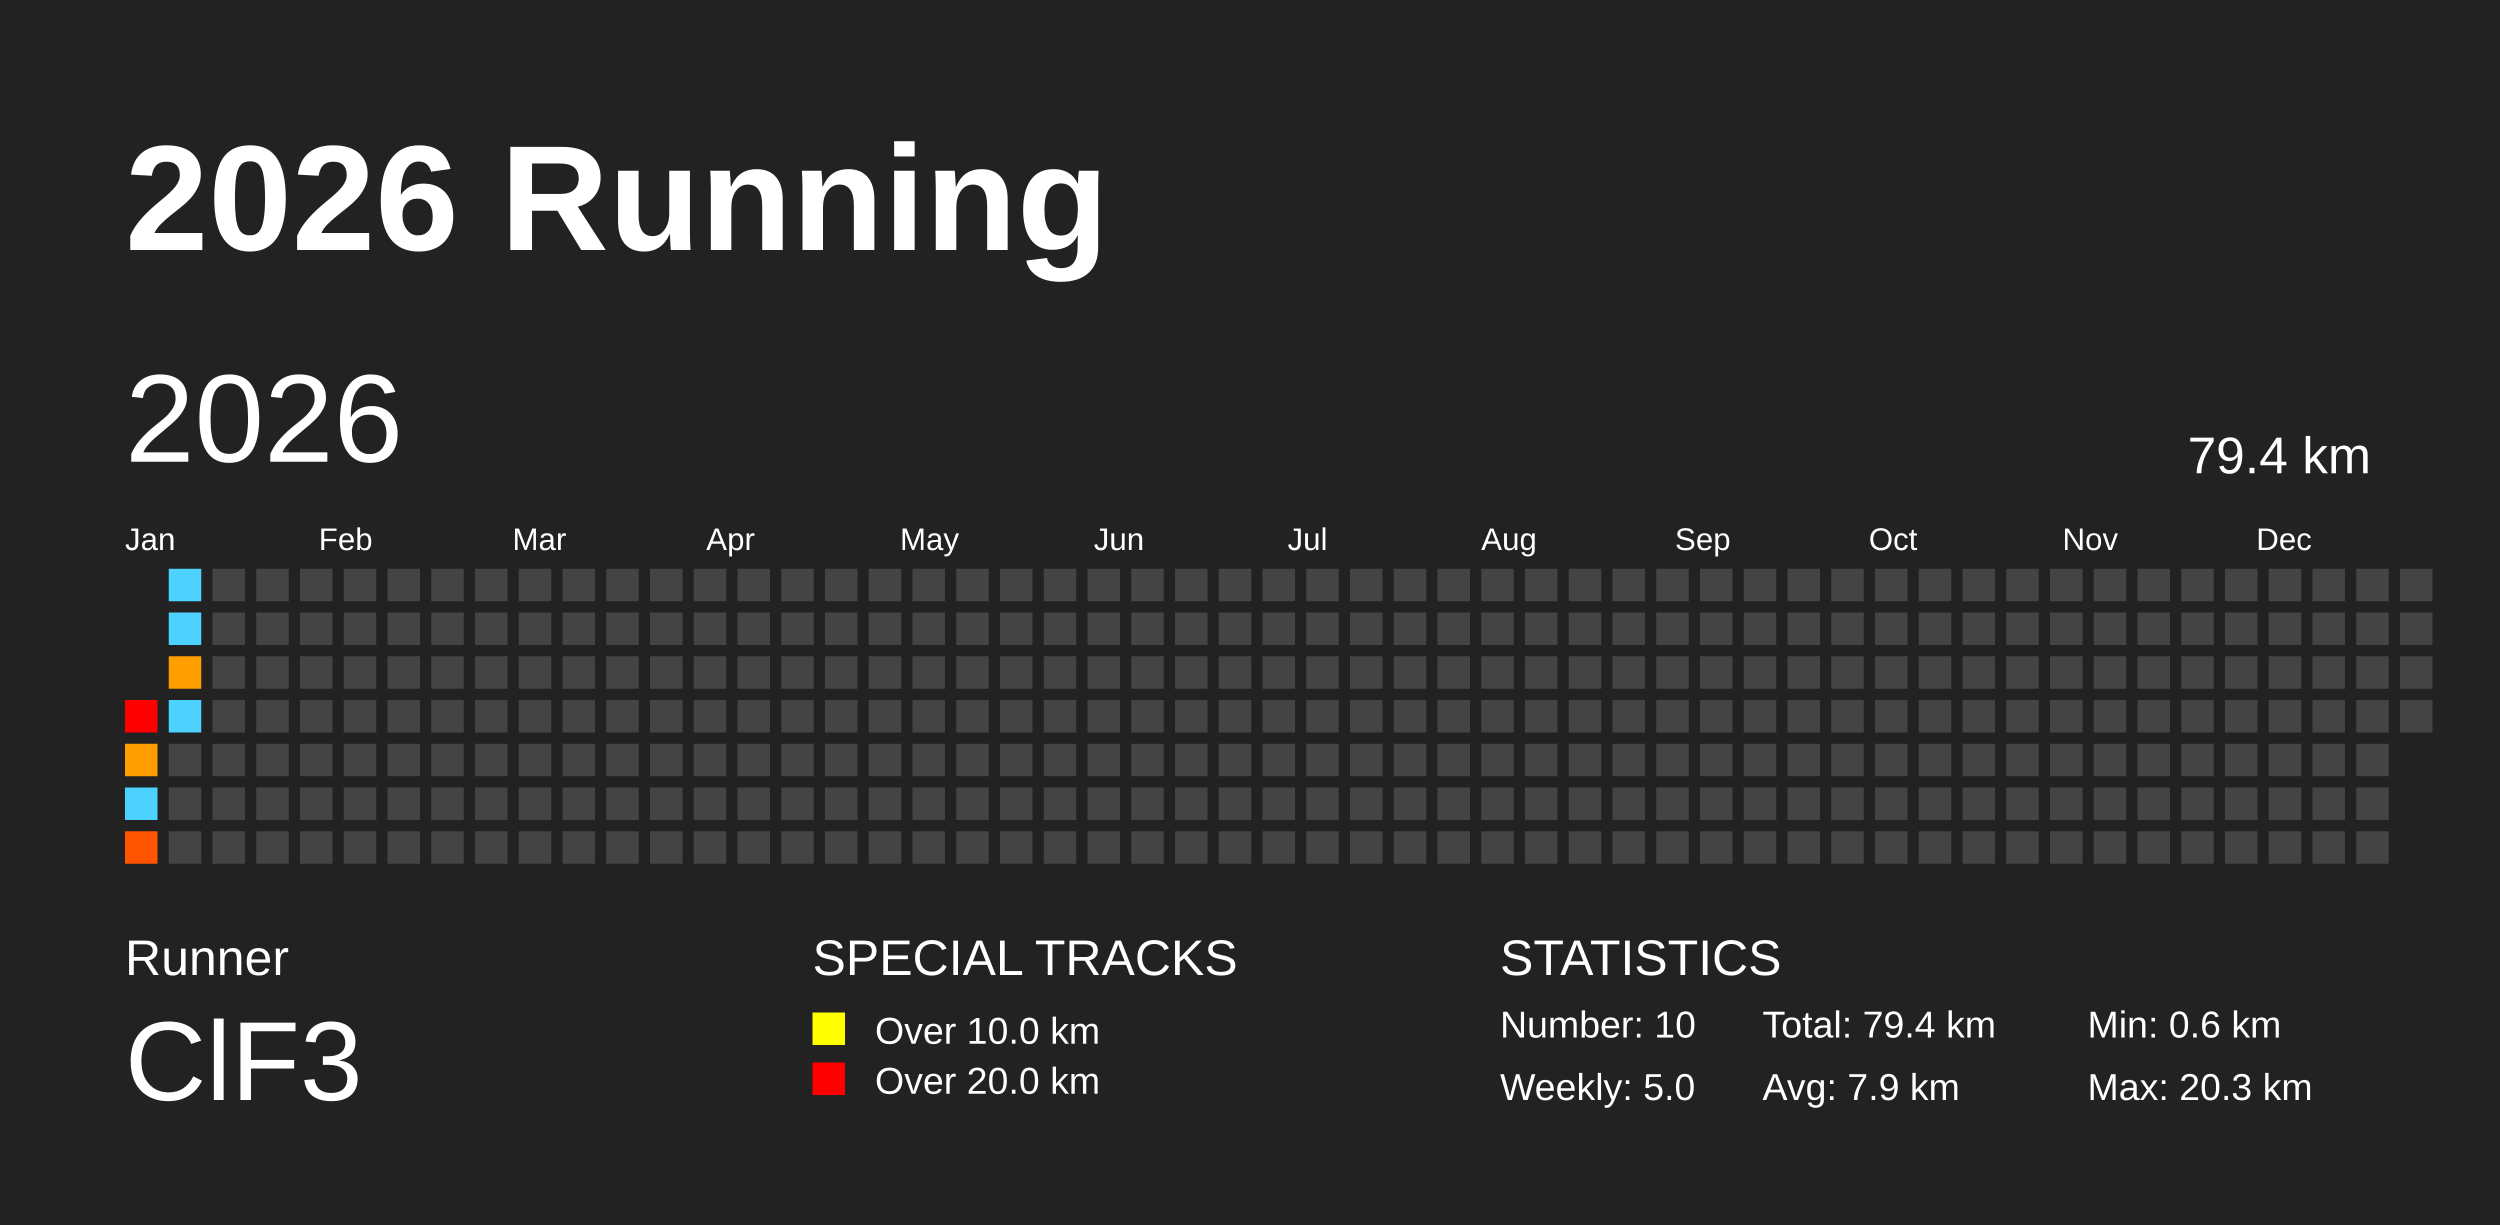
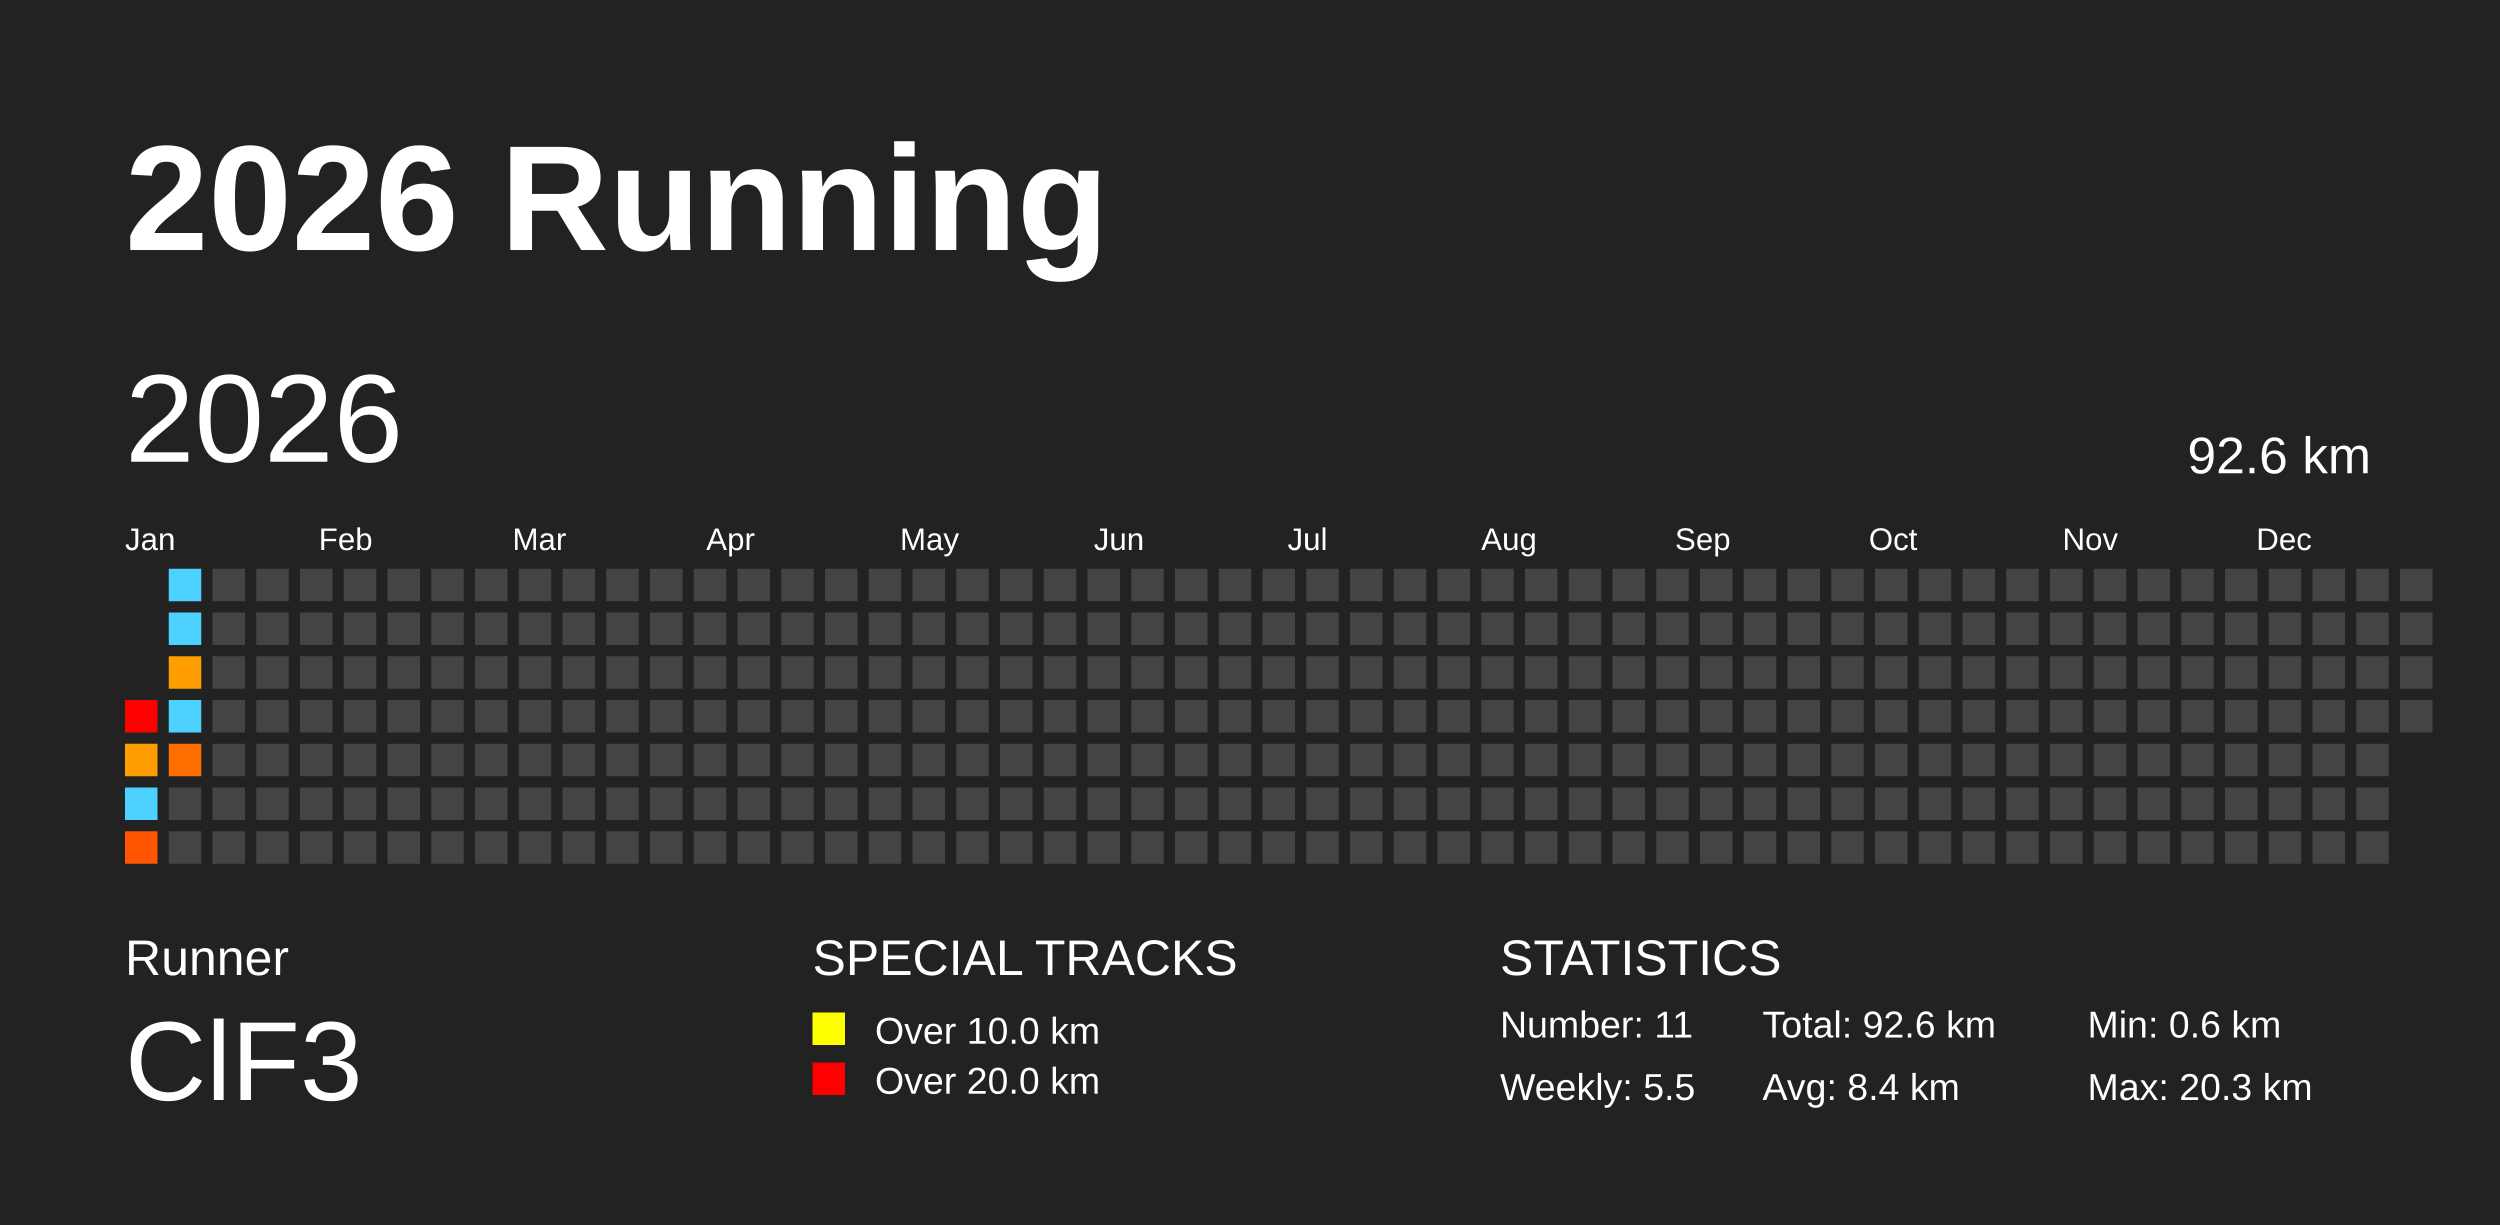
<svg xmlns="http://www.w3.org/2000/svg" baseProfile="full" height="98mm" version="1.1" viewBox="0,0,200,98" width="200mm">
  <defs />
  <rect fill="#222222" height="98" width="200" x="0" y="0" />
  <text fill="#FFFFFF" style="font-size:12px; font-family:Arial; font-weight:bold;" x="10" y="20">2026 Running</text>
  <text fill="#FFFFFF" style="font-size:4px; font-family:Arial" x="10" y="78">Runner</text>
  <text fill="#FFFFFF" style="font-size:9px; font-family:Arial" x="10" y="88">ClF3</text>
  <text fill="#FFFFFF" style="font-size:4px; font-family:Arial" x="65" y="78">SPECIAL TRACKS</text>
  <rect fill="yellow" height="2.6" width="2.6" x="65" y="81" />
  <text fill="#FFFFFF" style="font-size:3px; font-family:Arial" x="70" y="83.5">Over 10.0 km</text>
  <rect fill="red" height="2.6" width="2.6" x="65" y="85" />
  <text fill="#FFFFFF" style="font-size:3px; font-family:Arial" x="70" y="87.5">Over 20.0 km</text>
  <text fill="#FFFFFF" style="font-size:4px; font-family:Arial" x="120" y="78">STATISTICS</text>
-   <text fill="#FFFFFF" style="font-size:3px; font-family:Arial" x="120" y="83">Number: 10</text>
-   <text fill="#FFFFFF" style="font-size:3px; font-family:Arial" x="120" y="88">Weekly: 5.0</text>
-   <text fill="#FFFFFF" style="font-size:3px; font-family:Arial" x="141" y="83">Total: 79.4 km</text>
-   <text fill="#FFFFFF" style="font-size:3px; font-family:Arial" x="141" y="88">Avg: 7.9 km</text>
+   <text fill="#FFFFFF" style="font-size:3px; font-family:Arial" x="120" y="83">Number: 11</text>
+   <text fill="#FFFFFF" style="font-size:3px; font-family:Arial" x="120" y="88">Weekly: 5.5</text>
+   <text fill="#FFFFFF" style="font-size:3px; font-family:Arial" x="141" y="83">Total: 92.6 km</text>
+   <text fill="#FFFFFF" style="font-size:3px; font-family:Arial" x="141" y="88">Avg: 8.4 km</text>
  <text fill="#FFFFFF" style="font-size:3px; font-family:Arial" x="167" y="83">Min: 0.6 km</text>
  <text fill="#FFFFFF" style="font-size:3px; font-family:Arial" x="167" y="88">Max: 20.3 km</text>
  <text dominant-baseline="hanging" fill="#FFFFFF" style="font-size:10.0px; font-family:Arial;" x="10" y="30">2026</text>
-   <text dominant-baseline="hanging" fill="#FFFFFF" style="font-size:4.125px; font-family:Arial;" x="175" y="35">79.4 km</text>
+   <text dominant-baseline="hanging" fill="#FFFFFF" style="font-size:4.125px; font-family:Arial;" x="175" y="35">92.6 km</text>
  <text fill="#FFFFFF" style="font-size:2.5px; font-family:Arial" x="10.0" y="44">Jan</text>
  <text fill="#FFFFFF" style="font-size:2.5px; font-family:Arial" x="25.5" y="44">Feb</text>
  <text fill="#FFFFFF" style="font-size:2.5px; font-family:Arial" x="41.0" y="44">Mar</text>
  <text fill="#FFFFFF" style="font-size:2.5px; font-family:Arial" x="56.5" y="44">Apr</text>
  <text fill="#FFFFFF" style="font-size:2.5px; font-family:Arial" x="72.0" y="44">May</text>
  <text fill="#FFFFFF" style="font-size:2.5px; font-family:Arial" x="87.5" y="44">Jun</text>
  <text fill="#FFFFFF" style="font-size:2.5px; font-family:Arial" x="103.0" y="44">Jul</text>
  <text fill="#FFFFFF" style="font-size:2.5px; font-family:Arial" x="118.5" y="44">Aug</text>
  <text fill="#FFFFFF" style="font-size:2.5px; font-family:Arial" x="134.0" y="44">Sep</text>
  <text fill="#FFFFFF" style="font-size:2.5px; font-family:Arial" x="149.5" y="44">Oct</text>
  <text fill="#FFFFFF" style="font-size:2.5px; font-family:Arial" x="165.0" y="44">Nov</text>
  <text fill="#FFFFFF" style="font-size:2.5px; font-family:Arial" x="180.5" y="44">Dec</text>
  <rect fill="red" height="2.6" width="2.6" x="10.0" y="56.0" />
  <rect fill="#ff9e00" height="2.6" width="2.6" x="10.0" y="59.5" />
  <rect fill="#4dd2ff" height="2.6" width="2.6" x="10.0" y="63.0" />
  <rect fill="#ff5500" height="2.6" width="2.6" x="10.0" y="66.5" />
  <rect fill="#4dd2ff" height="2.6" width="2.6" x="13.5" y="45.5" />
  <rect fill="#4dd2ff" height="2.6" width="2.6" x="13.5" y="49.0" />
  <rect fill="#ff9e00" height="2.6" width="2.6" x="13.5" y="52.5" />
  <rect fill="#4dd2ff" height="2.6" width="2.6" x="13.5" y="56.0" />
-   <rect fill="#444444" height="2.6" width="2.6" x="13.5" y="59.5" />
+   <rect fill="#ff6f00" height="2.6" width="2.6" x="13.5" y="59.5" />
  <rect fill="#444444" height="2.6" width="2.6" x="13.5" y="63.0" />
  <rect fill="#444444" height="2.6" width="2.6" x="13.5" y="66.5" />
  <rect fill="#444444" height="2.6" width="2.6" x="17.0" y="45.5" />
  <rect fill="#444444" height="2.6" width="2.6" x="17.0" y="49.0" />
  <rect fill="#444444" height="2.6" width="2.6" x="17.0" y="52.5" />
  <rect fill="#444444" height="2.6" width="2.6" x="17.0" y="56.0" />
  <rect fill="#444444" height="2.6" width="2.6" x="17.0" y="59.5" />
  <rect fill="#444444" height="2.6" width="2.6" x="17.0" y="63.0" />
  <rect fill="#444444" height="2.6" width="2.6" x="17.0" y="66.5" />
  <rect fill="#444444" height="2.6" width="2.6" x="20.5" y="45.5" />
  <rect fill="#444444" height="2.6" width="2.6" x="20.5" y="49.0" />
  <rect fill="#444444" height="2.6" width="2.6" x="20.5" y="52.5" />
  <rect fill="#444444" height="2.6" width="2.6" x="20.5" y="56.0" />
  <rect fill="#444444" height="2.6" width="2.6" x="20.5" y="59.5" />
  <rect fill="#444444" height="2.6" width="2.6" x="20.5" y="63.0" />
  <rect fill="#444444" height="2.6" width="2.6" x="20.5" y="66.5" />
  <rect fill="#444444" height="2.6" width="2.6" x="24.0" y="45.5" />
  <rect fill="#444444" height="2.6" width="2.6" x="24.0" y="49.0" />
  <rect fill="#444444" height="2.6" width="2.6" x="24.0" y="52.5" />
  <rect fill="#444444" height="2.6" width="2.6" x="24.0" y="56.0" />
  <rect fill="#444444" height="2.6" width="2.6" x="24.0" y="59.5" />
  <rect fill="#444444" height="2.6" width="2.6" x="24.0" y="63.0" />
  <rect fill="#444444" height="2.6" width="2.6" x="24.0" y="66.5" />
  <rect fill="#444444" height="2.6" width="2.6" x="27.5" y="45.5" />
  <rect fill="#444444" height="2.6" width="2.6" x="27.5" y="49.0" />
  <rect fill="#444444" height="2.6" width="2.6" x="27.5" y="52.5" />
  <rect fill="#444444" height="2.6" width="2.6" x="27.5" y="56.0" />
  <rect fill="#444444" height="2.6" width="2.6" x="27.5" y="59.5" />
  <rect fill="#444444" height="2.6" width="2.6" x="27.5" y="63.0" />
  <rect fill="#444444" height="2.6" width="2.6" x="27.5" y="66.5" />
  <rect fill="#444444" height="2.6" width="2.6" x="31.0" y="45.5" />
  <rect fill="#444444" height="2.6" width="2.6" x="31.0" y="49.0" />
  <rect fill="#444444" height="2.6" width="2.6" x="31.0" y="52.5" />
  <rect fill="#444444" height="2.6" width="2.6" x="31.0" y="56.0" />
  <rect fill="#444444" height="2.6" width="2.6" x="31.0" y="59.5" />
  <rect fill="#444444" height="2.6" width="2.6" x="31.0" y="63.0" />
  <rect fill="#444444" height="2.6" width="2.6" x="31.0" y="66.5" />
  <rect fill="#444444" height="2.6" width="2.6" x="34.5" y="45.5" />
  <rect fill="#444444" height="2.6" width="2.6" x="34.5" y="49.0" />
  <rect fill="#444444" height="2.6" width="2.6" x="34.5" y="52.5" />
  <rect fill="#444444" height="2.6" width="2.6" x="34.5" y="56.0" />
  <rect fill="#444444" height="2.6" width="2.6" x="34.5" y="59.5" />
  <rect fill="#444444" height="2.6" width="2.6" x="34.5" y="63.0" />
  <rect fill="#444444" height="2.6" width="2.6" x="34.5" y="66.5" />
  <rect fill="#444444" height="2.6" width="2.6" x="38.0" y="45.5" />
  <rect fill="#444444" height="2.6" width="2.6" x="38.0" y="49.0" />
  <rect fill="#444444" height="2.6" width="2.6" x="38.0" y="52.5" />
  <rect fill="#444444" height="2.6" width="2.6" x="38.0" y="56.0" />
  <rect fill="#444444" height="2.6" width="2.6" x="38.0" y="59.5" />
  <rect fill="#444444" height="2.6" width="2.6" x="38.0" y="63.0" />
  <rect fill="#444444" height="2.6" width="2.6" x="38.0" y="66.5" />
  <rect fill="#444444" height="2.6" width="2.6" x="41.5" y="45.5" />
  <rect fill="#444444" height="2.6" width="2.6" x="41.5" y="49.0" />
  <rect fill="#444444" height="2.6" width="2.6" x="41.5" y="52.5" />
  <rect fill="#444444" height="2.6" width="2.6" x="41.5" y="56.0" />
  <rect fill="#444444" height="2.6" width="2.6" x="41.5" y="59.5" />
  <rect fill="#444444" height="2.6" width="2.6" x="41.5" y="63.0" />
  <rect fill="#444444" height="2.6" width="2.6" x="41.5" y="66.5" />
  <rect fill="#444444" height="2.6" width="2.6" x="45.0" y="45.5" />
  <rect fill="#444444" height="2.6" width="2.6" x="45.0" y="49.0" />
  <rect fill="#444444" height="2.6" width="2.6" x="45.0" y="52.5" />
  <rect fill="#444444" height="2.6" width="2.6" x="45.0" y="56.0" />
  <rect fill="#444444" height="2.6" width="2.6" x="45.0" y="59.5" />
  <rect fill="#444444" height="2.6" width="2.6" x="45.0" y="63.0" />
  <rect fill="#444444" height="2.6" width="2.6" x="45.0" y="66.5" />
  <rect fill="#444444" height="2.6" width="2.6" x="48.5" y="45.5" />
  <rect fill="#444444" height="2.6" width="2.6" x="48.5" y="49.0" />
  <rect fill="#444444" height="2.6" width="2.6" x="48.5" y="52.5" />
  <rect fill="#444444" height="2.6" width="2.6" x="48.5" y="56.0" />
  <rect fill="#444444" height="2.6" width="2.6" x="48.5" y="59.5" />
  <rect fill="#444444" height="2.6" width="2.6" x="48.5" y="63.0" />
  <rect fill="#444444" height="2.6" width="2.6" x="48.5" y="66.5" />
  <rect fill="#444444" height="2.6" width="2.6" x="52.0" y="45.5" />
  <rect fill="#444444" height="2.6" width="2.6" x="52.0" y="49.0" />
  <rect fill="#444444" height="2.6" width="2.6" x="52.0" y="52.5" />
  <rect fill="#444444" height="2.6" width="2.6" x="52.0" y="56.0" />
  <rect fill="#444444" height="2.6" width="2.6" x="52.0" y="59.5" />
  <rect fill="#444444" height="2.6" width="2.6" x="52.0" y="63.0" />
  <rect fill="#444444" height="2.6" width="2.6" x="52.0" y="66.5" />
  <rect fill="#444444" height="2.6" width="2.6" x="55.5" y="45.5" />
  <rect fill="#444444" height="2.6" width="2.6" x="55.5" y="49.0" />
  <rect fill="#444444" height="2.6" width="2.6" x="55.5" y="52.5" />
  <rect fill="#444444" height="2.6" width="2.6" x="55.5" y="56.0" />
  <rect fill="#444444" height="2.6" width="2.6" x="55.5" y="59.5" />
  <rect fill="#444444" height="2.6" width="2.6" x="55.5" y="63.0" />
  <rect fill="#444444" height="2.6" width="2.6" x="55.5" y="66.5" />
  <rect fill="#444444" height="2.6" width="2.6" x="59.0" y="45.5" />
  <rect fill="#444444" height="2.6" width="2.6" x="59.0" y="49.0" />
  <rect fill="#444444" height="2.6" width="2.6" x="59.0" y="52.5" />
  <rect fill="#444444" height="2.6" width="2.6" x="59.0" y="56.0" />
  <rect fill="#444444" height="2.6" width="2.6" x="59.0" y="59.5" />
  <rect fill="#444444" height="2.6" width="2.6" x="59.0" y="63.0" />
  <rect fill="#444444" height="2.6" width="2.6" x="59.0" y="66.5" />
  <rect fill="#444444" height="2.6" width="2.6" x="62.5" y="45.5" />
  <rect fill="#444444" height="2.6" width="2.6" x="62.5" y="49.0" />
  <rect fill="#444444" height="2.6" width="2.6" x="62.5" y="52.5" />
  <rect fill="#444444" height="2.6" width="2.6" x="62.5" y="56.0" />
  <rect fill="#444444" height="2.6" width="2.6" x="62.5" y="59.5" />
  <rect fill="#444444" height="2.6" width="2.6" x="62.5" y="63.0" />
  <rect fill="#444444" height="2.6" width="2.6" x="62.5" y="66.5" />
  <rect fill="#444444" height="2.6" width="2.6" x="66.0" y="45.5" />
  <rect fill="#444444" height="2.6" width="2.6" x="66.0" y="49.0" />
  <rect fill="#444444" height="2.6" width="2.6" x="66.0" y="52.5" />
  <rect fill="#444444" height="2.6" width="2.6" x="66.0" y="56.0" />
  <rect fill="#444444" height="2.6" width="2.6" x="66.0" y="59.5" />
  <rect fill="#444444" height="2.6" width="2.6" x="66.0" y="63.0" />
  <rect fill="#444444" height="2.6" width="2.6" x="66.0" y="66.5" />
  <rect fill="#444444" height="2.6" width="2.6" x="69.5" y="45.5" />
  <rect fill="#444444" height="2.6" width="2.6" x="69.5" y="49.0" />
  <rect fill="#444444" height="2.6" width="2.6" x="69.5" y="52.5" />
  <rect fill="#444444" height="2.6" width="2.6" x="69.5" y="56.0" />
  <rect fill="#444444" height="2.6" width="2.6" x="69.5" y="59.5" />
  <rect fill="#444444" height="2.6" width="2.6" x="69.5" y="63.0" />
  <rect fill="#444444" height="2.6" width="2.6" x="69.5" y="66.5" />
  <rect fill="#444444" height="2.6" width="2.6" x="73.0" y="45.5" />
  <rect fill="#444444" height="2.6" width="2.6" x="73.0" y="49.0" />
  <rect fill="#444444" height="2.6" width="2.6" x="73.0" y="52.5" />
  <rect fill="#444444" height="2.6" width="2.6" x="73.0" y="56.0" />
  <rect fill="#444444" height="2.6" width="2.6" x="73.0" y="59.5" />
  <rect fill="#444444" height="2.6" width="2.6" x="73.0" y="63.0" />
  <rect fill="#444444" height="2.6" width="2.6" x="73.0" y="66.5" />
  <rect fill="#444444" height="2.6" width="2.6" x="76.5" y="45.5" />
  <rect fill="#444444" height="2.6" width="2.6" x="76.5" y="49.0" />
  <rect fill="#444444" height="2.6" width="2.6" x="76.5" y="52.5" />
  <rect fill="#444444" height="2.6" width="2.6" x="76.5" y="56.0" />
  <rect fill="#444444" height="2.6" width="2.6" x="76.5" y="59.5" />
  <rect fill="#444444" height="2.6" width="2.6" x="76.5" y="63.0" />
  <rect fill="#444444" height="2.6" width="2.6" x="76.5" y="66.5" />
  <rect fill="#444444" height="2.6" width="2.6" x="80.0" y="45.5" />
  <rect fill="#444444" height="2.6" width="2.6" x="80.0" y="49.0" />
  <rect fill="#444444" height="2.6" width="2.6" x="80.0" y="52.5" />
  <rect fill="#444444" height="2.6" width="2.6" x="80.0" y="56.0" />
  <rect fill="#444444" height="2.6" width="2.6" x="80.0" y="59.5" />
  <rect fill="#444444" height="2.6" width="2.6" x="80.0" y="63.0" />
  <rect fill="#444444" height="2.6" width="2.6" x="80.0" y="66.5" />
  <rect fill="#444444" height="2.6" width="2.6" x="83.5" y="45.5" />
  <rect fill="#444444" height="2.6" width="2.6" x="83.5" y="49.0" />
  <rect fill="#444444" height="2.6" width="2.6" x="83.5" y="52.5" />
  <rect fill="#444444" height="2.6" width="2.6" x="83.5" y="56.0" />
  <rect fill="#444444" height="2.6" width="2.6" x="83.5" y="59.5" />
  <rect fill="#444444" height="2.6" width="2.6" x="83.5" y="63.0" />
  <rect fill="#444444" height="2.6" width="2.6" x="83.5" y="66.5" />
  <rect fill="#444444" height="2.6" width="2.6" x="87.0" y="45.5" />
  <rect fill="#444444" height="2.6" width="2.6" x="87.0" y="49.0" />
  <rect fill="#444444" height="2.6" width="2.6" x="87.0" y="52.5" />
  <rect fill="#444444" height="2.6" width="2.6" x="87.0" y="56.0" />
  <rect fill="#444444" height="2.6" width="2.6" x="87.0" y="59.5" />
  <rect fill="#444444" height="2.6" width="2.6" x="87.0" y="63.0" />
  <rect fill="#444444" height="2.6" width="2.6" x="87.0" y="66.5" />
  <rect fill="#444444" height="2.6" width="2.6" x="90.5" y="45.5" />
  <rect fill="#444444" height="2.6" width="2.6" x="90.5" y="49.0" />
  <rect fill="#444444" height="2.6" width="2.6" x="90.5" y="52.5" />
  <rect fill="#444444" height="2.6" width="2.6" x="90.5" y="56.0" />
  <rect fill="#444444" height="2.6" width="2.6" x="90.5" y="59.5" />
  <rect fill="#444444" height="2.6" width="2.6" x="90.5" y="63.0" />
  <rect fill="#444444" height="2.6" width="2.6" x="90.5" y="66.5" />
  <rect fill="#444444" height="2.6" width="2.6" x="94.0" y="45.5" />
  <rect fill="#444444" height="2.6" width="2.6" x="94.0" y="49.0" />
  <rect fill="#444444" height="2.6" width="2.6" x="94.0" y="52.5" />
  <rect fill="#444444" height="2.6" width="2.6" x="94.0" y="56.0" />
  <rect fill="#444444" height="2.6" width="2.6" x="94.0" y="59.5" />
  <rect fill="#444444" height="2.6" width="2.6" x="94.0" y="63.0" />
  <rect fill="#444444" height="2.6" width="2.6" x="94.0" y="66.5" />
  <rect fill="#444444" height="2.6" width="2.6" x="97.5" y="45.5" />
  <rect fill="#444444" height="2.6" width="2.6" x="97.5" y="49.0" />
  <rect fill="#444444" height="2.6" width="2.6" x="97.5" y="52.5" />
  <rect fill="#444444" height="2.6" width="2.6" x="97.5" y="56.0" />
  <rect fill="#444444" height="2.6" width="2.6" x="97.5" y="59.5" />
  <rect fill="#444444" height="2.6" width="2.6" x="97.5" y="63.0" />
  <rect fill="#444444" height="2.6" width="2.6" x="97.5" y="66.5" />
  <rect fill="#444444" height="2.6" width="2.6" x="101.0" y="45.5" />
  <rect fill="#444444" height="2.6" width="2.6" x="101.0" y="49.0" />
  <rect fill="#444444" height="2.6" width="2.6" x="101.0" y="52.5" />
  <rect fill="#444444" height="2.6" width="2.6" x="101.0" y="56.0" />
  <rect fill="#444444" height="2.6" width="2.6" x="101.0" y="59.5" />
  <rect fill="#444444" height="2.6" width="2.6" x="101.0" y="63.0" />
  <rect fill="#444444" height="2.6" width="2.6" x="101.0" y="66.5" />
  <rect fill="#444444" height="2.6" width="2.6" x="104.5" y="45.5" />
  <rect fill="#444444" height="2.6" width="2.6" x="104.5" y="49.0" />
  <rect fill="#444444" height="2.6" width="2.6" x="104.5" y="52.5" />
  <rect fill="#444444" height="2.6" width="2.6" x="104.5" y="56.0" />
  <rect fill="#444444" height="2.6" width="2.6" x="104.5" y="59.5" />
  <rect fill="#444444" height="2.6" width="2.6" x="104.5" y="63.0" />
  <rect fill="#444444" height="2.6" width="2.6" x="104.5" y="66.5" />
  <rect fill="#444444" height="2.6" width="2.6" x="108.0" y="45.5" />
  <rect fill="#444444" height="2.6" width="2.6" x="108.0" y="49.0" />
  <rect fill="#444444" height="2.6" width="2.6" x="108.0" y="52.5" />
  <rect fill="#444444" height="2.6" width="2.6" x="108.0" y="56.0" />
  <rect fill="#444444" height="2.6" width="2.6" x="108.0" y="59.5" />
  <rect fill="#444444" height="2.6" width="2.6" x="108.0" y="63.0" />
  <rect fill="#444444" height="2.6" width="2.6" x="108.0" y="66.5" />
  <rect fill="#444444" height="2.6" width="2.6" x="111.5" y="45.5" />
  <rect fill="#444444" height="2.6" width="2.6" x="111.5" y="49.0" />
  <rect fill="#444444" height="2.6" width="2.6" x="111.5" y="52.5" />
  <rect fill="#444444" height="2.6" width="2.6" x="111.5" y="56.0" />
  <rect fill="#444444" height="2.6" width="2.6" x="111.5" y="59.5" />
  <rect fill="#444444" height="2.6" width="2.6" x="111.5" y="63.0" />
  <rect fill="#444444" height="2.6" width="2.6" x="111.5" y="66.5" />
  <rect fill="#444444" height="2.6" width="2.6" x="115.0" y="45.5" />
  <rect fill="#444444" height="2.6" width="2.6" x="115.0" y="49.0" />
  <rect fill="#444444" height="2.6" width="2.6" x="115.0" y="52.5" />
  <rect fill="#444444" height="2.6" width="2.6" x="115.0" y="56.0" />
  <rect fill="#444444" height="2.6" width="2.6" x="115.0" y="59.5" />
  <rect fill="#444444" height="2.6" width="2.6" x="115.0" y="63.0" />
  <rect fill="#444444" height="2.6" width="2.6" x="115.0" y="66.5" />
  <rect fill="#444444" height="2.6" width="2.6" x="118.5" y="45.5" />
  <rect fill="#444444" height="2.6" width="2.6" x="118.5" y="49.0" />
  <rect fill="#444444" height="2.6" width="2.6" x="118.5" y="52.5" />
  <rect fill="#444444" height="2.6" width="2.6" x="118.5" y="56.0" />
  <rect fill="#444444" height="2.6" width="2.6" x="118.5" y="59.5" />
  <rect fill="#444444" height="2.6" width="2.6" x="118.5" y="63.0" />
  <rect fill="#444444" height="2.6" width="2.6" x="118.5" y="66.5" />
  <rect fill="#444444" height="2.6" width="2.6" x="122.0" y="45.5" />
  <rect fill="#444444" height="2.6" width="2.6" x="122.0" y="49.0" />
  <rect fill="#444444" height="2.6" width="2.6" x="122.0" y="52.5" />
  <rect fill="#444444" height="2.6" width="2.6" x="122.0" y="56.0" />
  <rect fill="#444444" height="2.6" width="2.6" x="122.0" y="59.5" />
  <rect fill="#444444" height="2.6" width="2.6" x="122.0" y="63.0" />
  <rect fill="#444444" height="2.6" width="2.6" x="122.0" y="66.5" />
  <rect fill="#444444" height="2.6" width="2.6" x="125.5" y="45.5" />
  <rect fill="#444444" height="2.6" width="2.6" x="125.5" y="49.0" />
  <rect fill="#444444" height="2.6" width="2.6" x="125.5" y="52.5" />
  <rect fill="#444444" height="2.6" width="2.6" x="125.5" y="56.0" />
  <rect fill="#444444" height="2.6" width="2.6" x="125.5" y="59.5" />
  <rect fill="#444444" height="2.6" width="2.6" x="125.5" y="63.0" />
  <rect fill="#444444" height="2.6" width="2.6" x="125.5" y="66.5" />
  <rect fill="#444444" height="2.6" width="2.6" x="129.0" y="45.5" />
  <rect fill="#444444" height="2.6" width="2.6" x="129.0" y="49.0" />
  <rect fill="#444444" height="2.6" width="2.6" x="129.0" y="52.5" />
  <rect fill="#444444" height="2.6" width="2.6" x="129.0" y="56.0" />
  <rect fill="#444444" height="2.6" width="2.6" x="129.0" y="59.5" />
  <rect fill="#444444" height="2.6" width="2.6" x="129.0" y="63.0" />
  <rect fill="#444444" height="2.6" width="2.6" x="129.0" y="66.5" />
  <rect fill="#444444" height="2.6" width="2.6" x="132.5" y="45.5" />
  <rect fill="#444444" height="2.6" width="2.6" x="132.5" y="49.0" />
  <rect fill="#444444" height="2.6" width="2.6" x="132.5" y="52.5" />
  <rect fill="#444444" height="2.6" width="2.6" x="132.5" y="56.0" />
  <rect fill="#444444" height="2.6" width="2.6" x="132.5" y="59.5" />
  <rect fill="#444444" height="2.6" width="2.6" x="132.5" y="63.0" />
  <rect fill="#444444" height="2.6" width="2.6" x="132.5" y="66.5" />
  <rect fill="#444444" height="2.6" width="2.6" x="136.0" y="45.5" />
  <rect fill="#444444" height="2.6" width="2.6" x="136.0" y="49.0" />
  <rect fill="#444444" height="2.6" width="2.6" x="136.0" y="52.5" />
  <rect fill="#444444" height="2.6" width="2.6" x="136.0" y="56.0" />
  <rect fill="#444444" height="2.6" width="2.6" x="136.0" y="59.5" />
  <rect fill="#444444" height="2.6" width="2.6" x="136.0" y="63.0" />
  <rect fill="#444444" height="2.6" width="2.6" x="136.0" y="66.5" />
  <rect fill="#444444" height="2.6" width="2.6" x="139.5" y="45.5" />
  <rect fill="#444444" height="2.6" width="2.6" x="139.5" y="49.0" />
  <rect fill="#444444" height="2.6" width="2.6" x="139.5" y="52.5" />
  <rect fill="#444444" height="2.6" width="2.6" x="139.5" y="56.0" />
  <rect fill="#444444" height="2.6" width="2.6" x="139.5" y="59.5" />
  <rect fill="#444444" height="2.6" width="2.6" x="139.5" y="63.0" />
  <rect fill="#444444" height="2.6" width="2.6" x="139.5" y="66.5" />
  <rect fill="#444444" height="2.6" width="2.6" x="143.0" y="45.5" />
  <rect fill="#444444" height="2.6" width="2.6" x="143.0" y="49.0" />
  <rect fill="#444444" height="2.6" width="2.6" x="143.0" y="52.5" />
  <rect fill="#444444" height="2.6" width="2.6" x="143.0" y="56.0" />
  <rect fill="#444444" height="2.6" width="2.6" x="143.0" y="59.5" />
  <rect fill="#444444" height="2.6" width="2.6" x="143.0" y="63.0" />
  <rect fill="#444444" height="2.6" width="2.6" x="143.0" y="66.5" />
  <rect fill="#444444" height="2.6" width="2.6" x="146.5" y="45.5" />
  <rect fill="#444444" height="2.6" width="2.6" x="146.5" y="49.0" />
  <rect fill="#444444" height="2.6" width="2.6" x="146.5" y="52.5" />
  <rect fill="#444444" height="2.6" width="2.6" x="146.5" y="56.0" />
  <rect fill="#444444" height="2.6" width="2.6" x="146.5" y="59.5" />
  <rect fill="#444444" height="2.6" width="2.6" x="146.5" y="63.0" />
  <rect fill="#444444" height="2.6" width="2.6" x="146.5" y="66.5" />
  <rect fill="#444444" height="2.6" width="2.6" x="150.0" y="45.5" />
  <rect fill="#444444" height="2.6" width="2.6" x="150.0" y="49.0" />
  <rect fill="#444444" height="2.6" width="2.6" x="150.0" y="52.5" />
  <rect fill="#444444" height="2.6" width="2.6" x="150.0" y="56.0" />
  <rect fill="#444444" height="2.6" width="2.6" x="150.0" y="59.5" />
  <rect fill="#444444" height="2.6" width="2.6" x="150.0" y="63.0" />
  <rect fill="#444444" height="2.6" width="2.6" x="150.0" y="66.5" />
  <rect fill="#444444" height="2.6" width="2.6" x="153.5" y="45.5" />
  <rect fill="#444444" height="2.6" width="2.6" x="153.5" y="49.0" />
  <rect fill="#444444" height="2.6" width="2.6" x="153.5" y="52.5" />
  <rect fill="#444444" height="2.6" width="2.6" x="153.5" y="56.0" />
  <rect fill="#444444" height="2.6" width="2.6" x="153.5" y="59.5" />
  <rect fill="#444444" height="2.6" width="2.6" x="153.5" y="63.0" />
  <rect fill="#444444" height="2.6" width="2.6" x="153.5" y="66.5" />
  <rect fill="#444444" height="2.6" width="2.6" x="157.0" y="45.5" />
  <rect fill="#444444" height="2.6" width="2.6" x="157.0" y="49.0" />
  <rect fill="#444444" height="2.6" width="2.6" x="157.0" y="52.5" />
  <rect fill="#444444" height="2.6" width="2.6" x="157.0" y="56.0" />
  <rect fill="#444444" height="2.6" width="2.6" x="157.0" y="59.5" />
  <rect fill="#444444" height="2.6" width="2.6" x="157.0" y="63.0" />
  <rect fill="#444444" height="2.6" width="2.6" x="157.0" y="66.5" />
  <rect fill="#444444" height="2.6" width="2.6" x="160.5" y="45.5" />
  <rect fill="#444444" height="2.6" width="2.6" x="160.5" y="49.0" />
  <rect fill="#444444" height="2.6" width="2.6" x="160.5" y="52.5" />
  <rect fill="#444444" height="2.6" width="2.6" x="160.5" y="56.0" />
  <rect fill="#444444" height="2.6" width="2.6" x="160.5" y="59.5" />
  <rect fill="#444444" height="2.6" width="2.6" x="160.5" y="63.0" />
  <rect fill="#444444" height="2.6" width="2.6" x="160.5" y="66.5" />
  <rect fill="#444444" height="2.6" width="2.6" x="164.0" y="45.5" />
  <rect fill="#444444" height="2.6" width="2.6" x="164.0" y="49.0" />
  <rect fill="#444444" height="2.6" width="2.6" x="164.0" y="52.5" />
  <rect fill="#444444" height="2.6" width="2.6" x="164.0" y="56.0" />
  <rect fill="#444444" height="2.6" width="2.6" x="164.0" y="59.5" />
  <rect fill="#444444" height="2.6" width="2.6" x="164.0" y="63.0" />
  <rect fill="#444444" height="2.6" width="2.6" x="164.0" y="66.5" />
  <rect fill="#444444" height="2.6" width="2.6" x="167.5" y="45.5" />
  <rect fill="#444444" height="2.6" width="2.6" x="167.5" y="49.0" />
  <rect fill="#444444" height="2.6" width="2.6" x="167.5" y="52.5" />
  <rect fill="#444444" height="2.6" width="2.6" x="167.5" y="56.0" />
  <rect fill="#444444" height="2.6" width="2.6" x="167.5" y="59.5" />
  <rect fill="#444444" height="2.6" width="2.6" x="167.5" y="63.0" />
  <rect fill="#444444" height="2.6" width="2.6" x="167.5" y="66.5" />
  <rect fill="#444444" height="2.6" width="2.6" x="171.0" y="45.5" />
  <rect fill="#444444" height="2.6" width="2.6" x="171.0" y="49.0" />
  <rect fill="#444444" height="2.6" width="2.6" x="171.0" y="52.5" />
  <rect fill="#444444" height="2.6" width="2.6" x="171.0" y="56.0" />
  <rect fill="#444444" height="2.6" width="2.6" x="171.0" y="59.5" />
  <rect fill="#444444" height="2.6" width="2.6" x="171.0" y="63.0" />
  <rect fill="#444444" height="2.6" width="2.6" x="171.0" y="66.5" />
  <rect fill="#444444" height="2.6" width="2.6" x="174.5" y="45.5" />
  <rect fill="#444444" height="2.6" width="2.6" x="174.5" y="49.0" />
  <rect fill="#444444" height="2.6" width="2.6" x="174.5" y="52.5" />
  <rect fill="#444444" height="2.6" width="2.6" x="174.5" y="56.0" />
  <rect fill="#444444" height="2.6" width="2.6" x="174.5" y="59.5" />
  <rect fill="#444444" height="2.6" width="2.6" x="174.5" y="63.0" />
  <rect fill="#444444" height="2.6" width="2.6" x="174.5" y="66.5" />
  <rect fill="#444444" height="2.6" width="2.6" x="178.0" y="45.5" />
  <rect fill="#444444" height="2.6" width="2.6" x="178.0" y="49.0" />
  <rect fill="#444444" height="2.6" width="2.6" x="178.0" y="52.5" />
  <rect fill="#444444" height="2.6" width="2.6" x="178.0" y="56.0" />
  <rect fill="#444444" height="2.6" width="2.6" x="178.0" y="59.5" />
  <rect fill="#444444" height="2.6" width="2.6" x="178.0" y="63.0" />
  <rect fill="#444444" height="2.6" width="2.6" x="178.0" y="66.5" />
  <rect fill="#444444" height="2.6" width="2.6" x="181.5" y="45.5" />
  <rect fill="#444444" height="2.6" width="2.6" x="181.5" y="49.0" />
  <rect fill="#444444" height="2.6" width="2.6" x="181.5" y="52.5" />
  <rect fill="#444444" height="2.6" width="2.6" x="181.5" y="56.0" />
  <rect fill="#444444" height="2.6" width="2.6" x="181.5" y="59.5" />
  <rect fill="#444444" height="2.6" width="2.6" x="181.5" y="63.0" />
  <rect fill="#444444" height="2.6" width="2.6" x="181.5" y="66.5" />
  <rect fill="#444444" height="2.6" width="2.6" x="185.0" y="45.5" />
  <rect fill="#444444" height="2.6" width="2.6" x="185.0" y="49.0" />
  <rect fill="#444444" height="2.6" width="2.6" x="185.0" y="52.5" />
  <rect fill="#444444" height="2.6" width="2.6" x="185.0" y="56.0" />
  <rect fill="#444444" height="2.6" width="2.6" x="185.0" y="59.5" />
  <rect fill="#444444" height="2.6" width="2.6" x="185.0" y="63.0" />
  <rect fill="#444444" height="2.6" width="2.6" x="185.0" y="66.5" />
  <rect fill="#444444" height="2.6" width="2.6" x="188.5" y="45.5" />
  <rect fill="#444444" height="2.6" width="2.6" x="188.5" y="49.0" />
  <rect fill="#444444" height="2.6" width="2.6" x="188.5" y="52.5" />
  <rect fill="#444444" height="2.6" width="2.6" x="188.5" y="56.0" />
  <rect fill="#444444" height="2.6" width="2.6" x="188.5" y="59.5" />
  <rect fill="#444444" height="2.6" width="2.6" x="188.5" y="63.0" />
  <rect fill="#444444" height="2.6" width="2.6" x="188.5" y="66.5" />
  <rect fill="#444444" height="2.6" width="2.6" x="192.0" y="45.5" />
  <rect fill="#444444" height="2.6" width="2.6" x="192.0" y="49.0" />
  <rect fill="#444444" height="2.6" width="2.6" x="192.0" y="52.5" />
  <rect fill="#444444" height="2.6" width="2.6" x="192.0" y="56.0" />
</svg>
